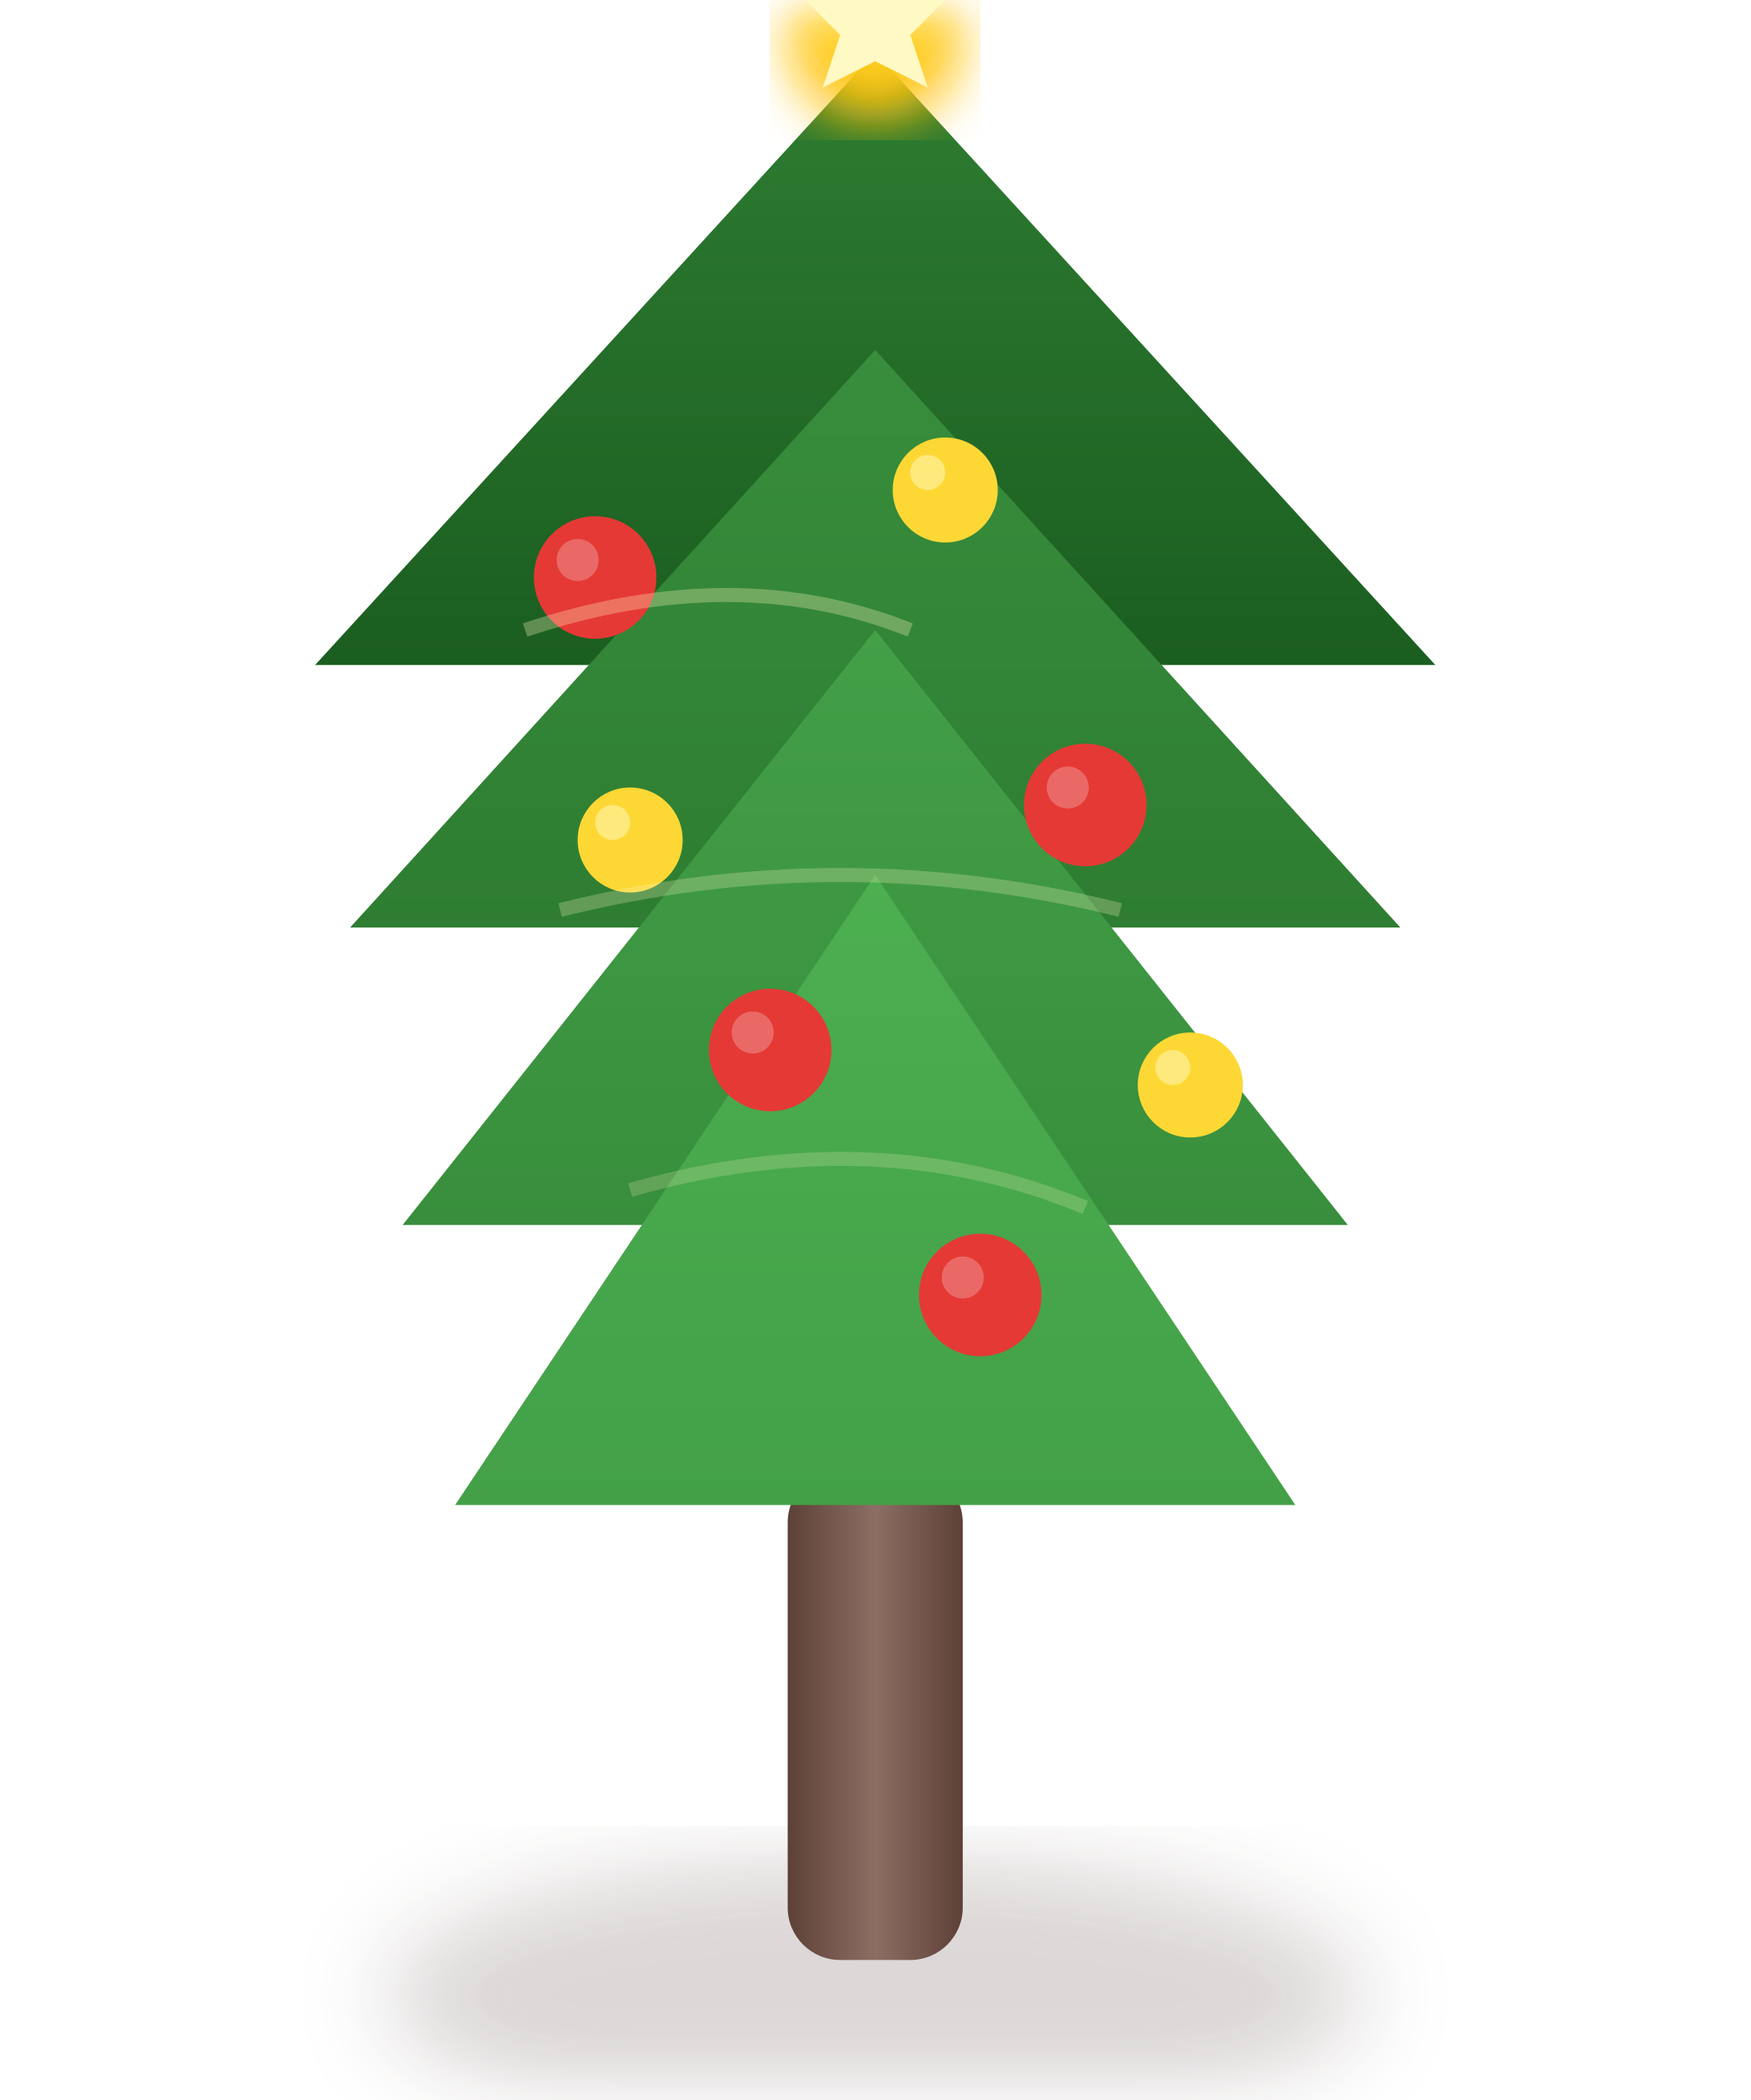
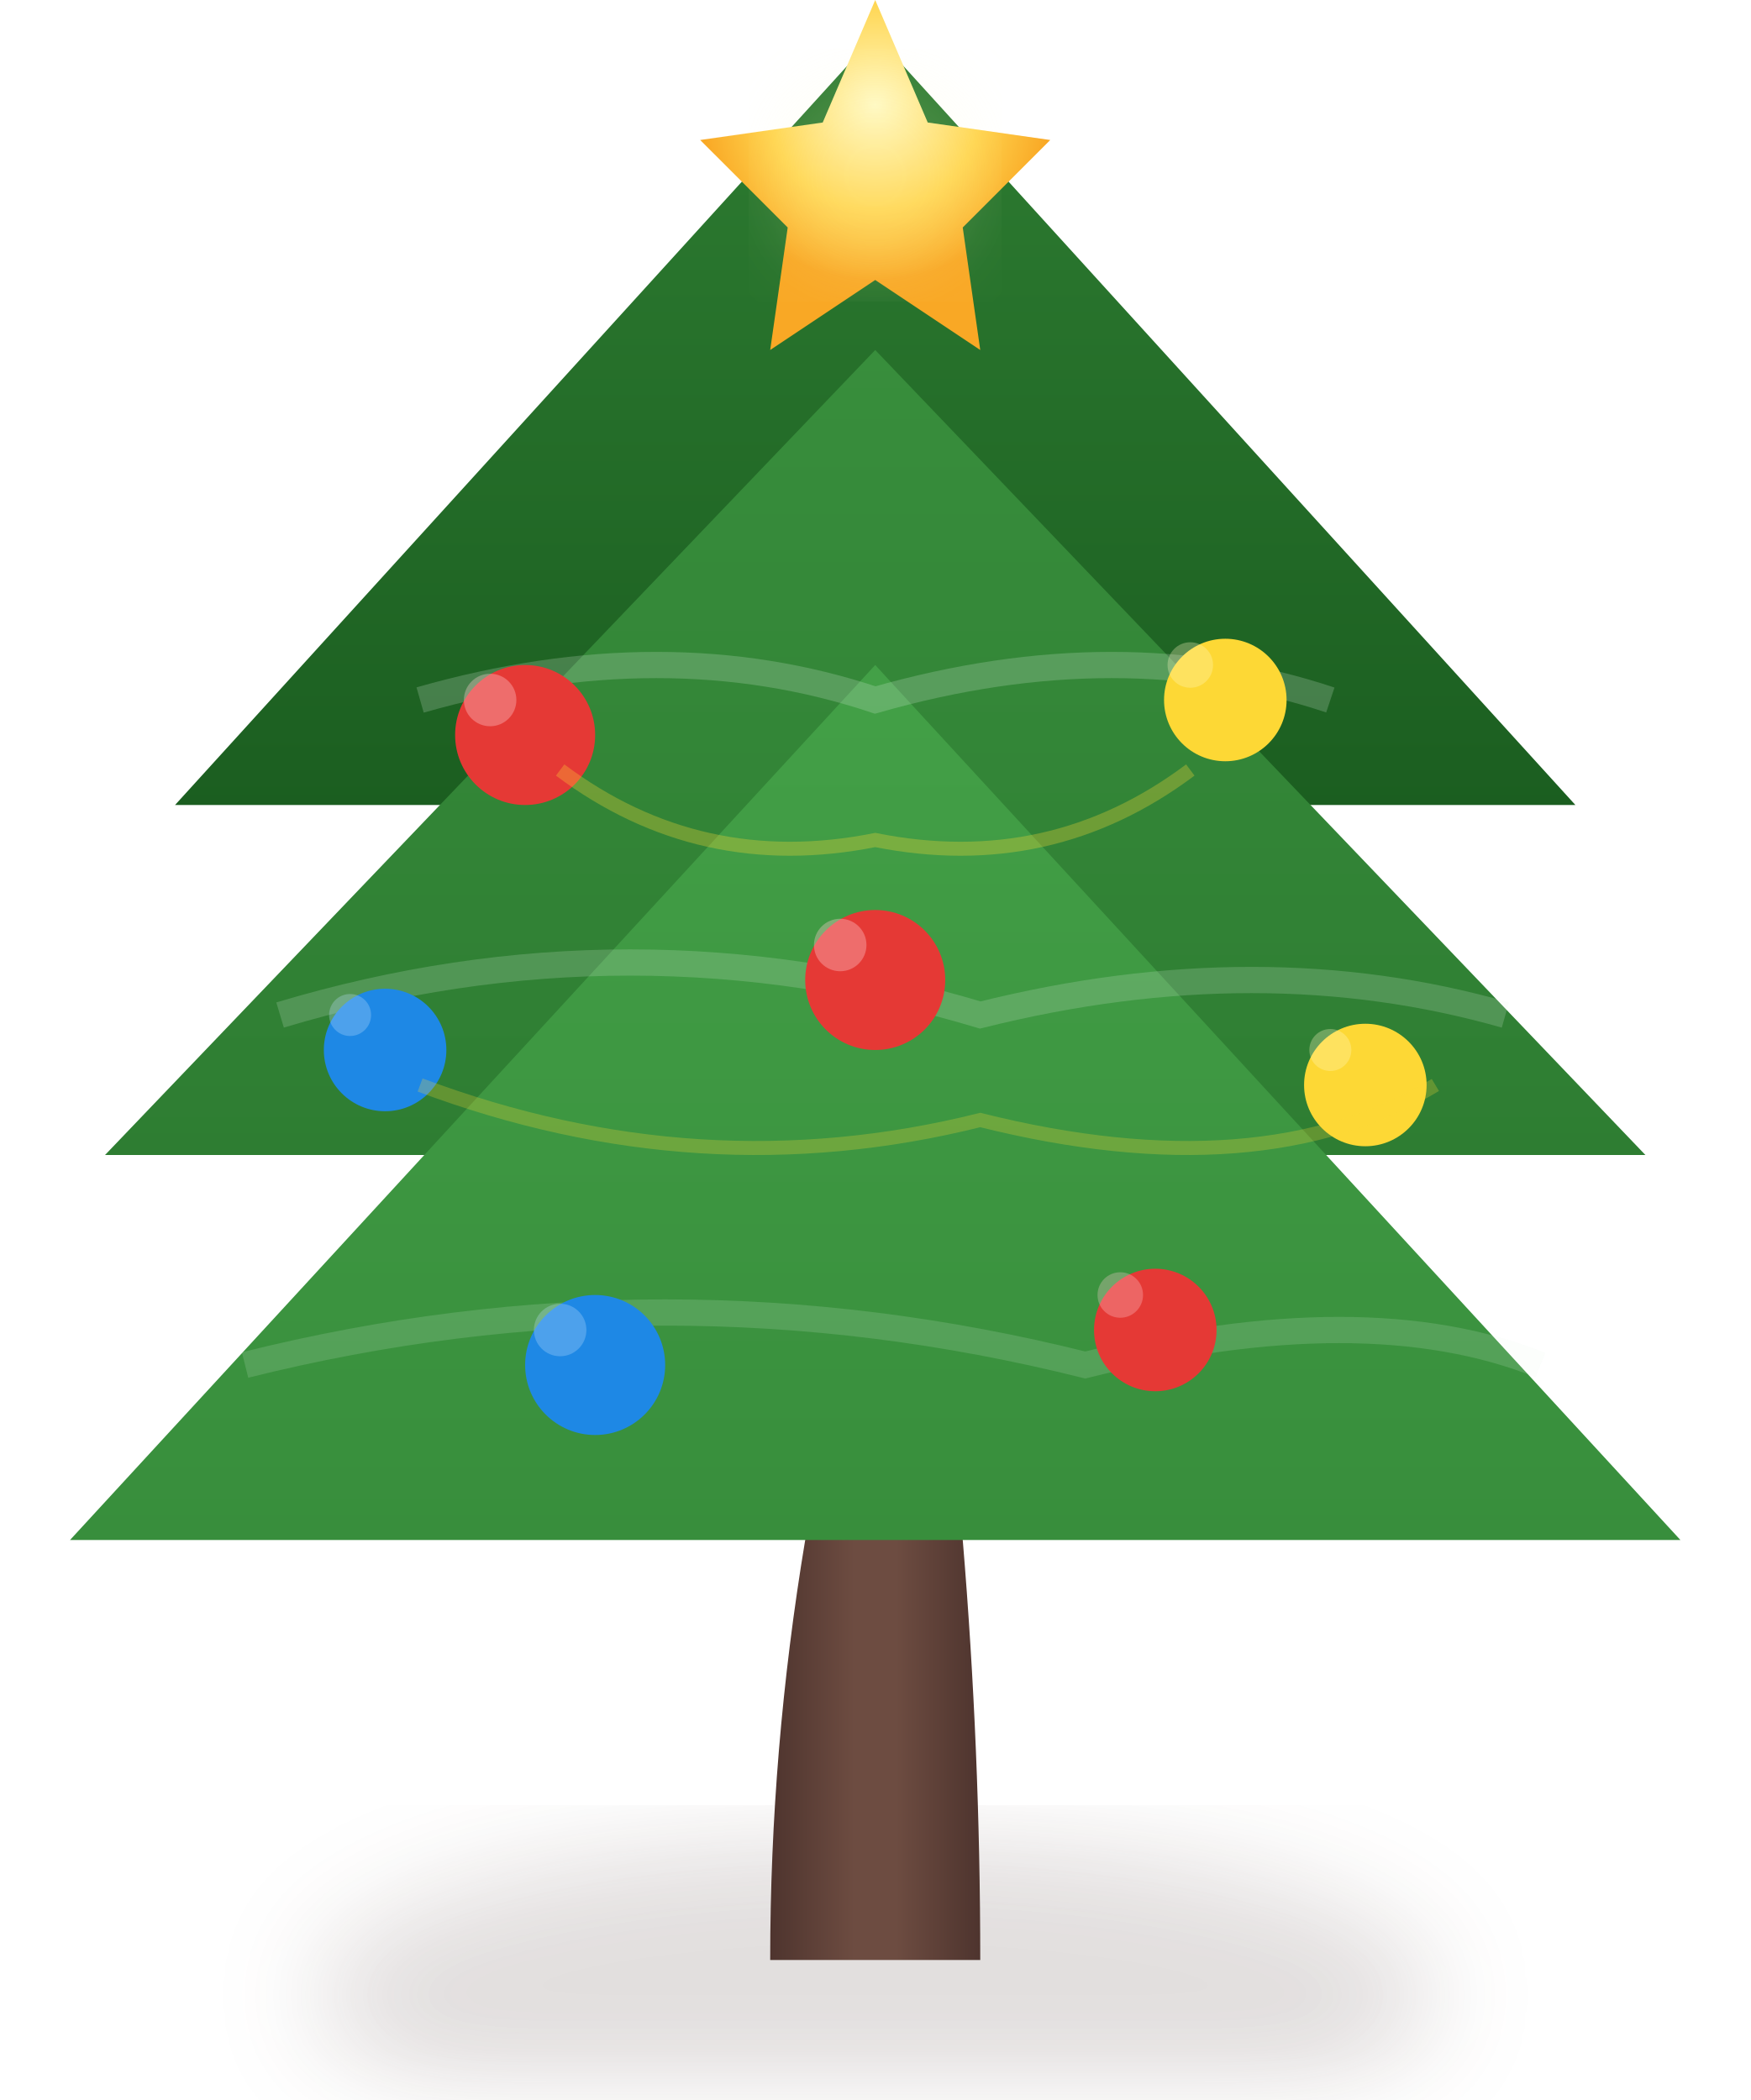
<svg xmlns="http://www.w3.org/2000/svg" viewBox="0 0 100 120">
  <defs>
    <linearGradient id="t1" x1="0" y1="0" x2="0" y2="1">
      <stop offset="0%" stop-color="#2E7D32" />
      <stop offset="100%" stop-color="#1B5E20" />
    </linearGradient>
    <linearGradient id="t2" x1="0" y1="0" x2="0" y2="1">
      <stop offset="0%" stop-color="#388E3C" />
      <stop offset="100%" stop-color="#2E7D32" />
    </linearGradient>
    <linearGradient id="t3" x1="0" y1="0" x2="0" y2="1">
      <stop offset="0%" stop-color="#43A047" />
      <stop offset="100%" stop-color="#388E3C" />
    </linearGradient>
-     <linearGradient id="t4" x1="0" y1="0" x2="0" y2="1">
-       <stop offset="0%" stop-color="#4CAF50" />
-       <stop offset="100%" stop-color="#43A047" />
+     <linearGradient id="tG" x1="0" y1="0" x2="1" y2="0">
+       <stop offset="0%" stop-color="#4E342E" />
+       <stop offset="40%" stop-color="#6D4C41" />
+       <stop offset="60%" stop-color="#6D4C41" />
+       <stop offset="100%" stop-color="#4E342E" />
    </linearGradient>
-     <linearGradient id="trG" x1="0" y1="0" x2="1" y2="0">
-       <stop offset="0%" stop-color="#5D4037" />
-       <stop offset="50%" stop-color="#8D6E63" />
-       <stop offset="100%" stop-color="#5D4037" />
-     </linearGradient>
-     <radialGradient id="stG" cx="50%" cy="30%">
-       <stop offset="0%" stop-color="#FFEE58" />
-       <stop offset="100%" stop-color="#FFC107" />
+     <radialGradient id="sG" cx="50%" cy="30%">
+       <stop offset="0%" stop-color="#FFF9C4" />
+       <stop offset="60%" stop-color="#FFD54F" />
+       <stop offset="100%" stop-color="#F9A825" />
    </radialGradient>
-     <filter id="sh">
-       <feGaussianBlur stdDeviation="2.5" />
+     <filter id="s">
+       <feGaussianBlur stdDeviation="3" />
    </filter>
    <filter id="gl">
-       <feGaussianBlur stdDeviation="1.5" />
+       <feGaussianBlur stdDeviation="2" />
    </filter>
  </defs>
-   <ellipse cx="50" cy="114" rx="28" ry="8" fill="#3E2723" opacity="0.18" filter="url(#sh)" />
-   <rect x="45" y="84" width="10" height="28" rx="3" fill="url(#trG)" />
-   <polygon points="50,3 18,38 82,38" fill="url(#t1)" />
-   <polygon points="50,20 20,53 80,53" fill="url(#t2)" />
-   <polygon points="50,36 23,70 77,70" fill="url(#t3)" />
-   <polygon points="50,50 26,86 74,86" fill="url(#t4)" />
-   <circle cx="50" cy="2" r="5" fill="url(#stG)" filter="url(#gl)" />
-   <polygon points="50,-3 51.5,0 54,0 52,2 53,5 50,3.5 47,5 48,2 46,0 48.5,0" fill="#FFF9C4" />
-   <circle cx="34" cy="33" r="3.5" fill="#E53935" />
-   <circle cx="33" cy="32" r="1.2" fill="#EF9A9A" opacity="0.5" />
-   <circle cx="62" cy="46" r="3.5" fill="#E53935" />
-   <circle cx="61" cy="45" r="1.2" fill="#EF9A9A" opacity="0.5" />
-   <circle cx="44" cy="60" r="3.5" fill="#E53935" />
-   <circle cx="43" cy="59" r="1.2" fill="#EF9A9A" opacity="0.5" />
-   <circle cx="56" cy="74" r="3.5" fill="#E53935" />
-   <circle cx="55" cy="73" r="1.2" fill="#EF9A9A" opacity="0.5" />
-   <circle cx="68" cy="62" r="3" fill="#FDD835" />
-   <circle cx="67" cy="61" r="1" fill="#FFF9C4" opacity="0.5" />
-   <circle cx="36" cy="48" r="3" fill="#FDD835" />
-   <circle cx="35" cy="47" r="1" fill="#FFF9C4" opacity="0.5" />
-   <circle cx="54" cy="28" r="3" fill="#FDD835" />
-   <circle cx="53" cy="27" r="1" fill="#FFF9C4" opacity="0.5" />
-   <path d="M30 36 Q42 32 52 36" stroke="#FFF9C4" stroke-width="0.8" fill="none" opacity="0.3" />
-   <path d="M32 52 Q48 48 64 52" stroke="#FFF9C4" stroke-width="0.8" fill="none" opacity="0.25" />
-   <path d="M36 68 Q50 64 62 69" stroke="#FFF9C4" stroke-width="0.8" fill="none" opacity="0.2" />
+   <ellipse cx="50" cy="114" rx="32" ry="9" fill="#3E2723" opacity="0.15" filter="url(#s)" />
+   <path d="M44 112 Q44 100 46 88 Q48 86 52 86 Q54 86 55 88 Q56 100 56 112Z" fill="url(#tG)" />
+   <path d="M50 2 L10 46 L90 46 Z" fill="url(#t1)" />
+   <path d="M50 20 L6 66 L94 66 Z" fill="url(#t2)" />
+   <path d="M50 38 L4 88 L96 88 Z" fill="url(#t3)" />
+   <path d="M24 40 Q38 36 50 40 Q64 36 76 40" stroke="#E8F5E9" stroke-width="1.5" fill="none" opacity="0.2" />
+   <path d="M16 58 Q36 52 56 58 Q72 54 86 58" stroke="#E8F5E9" stroke-width="1.5" fill="none" opacity="0.18" />
+   <path d="M14 78 Q38 72 62 78 Q78 74 88 78" stroke="#E8F5E9" stroke-width="1.5" fill="none" opacity="0.15" />
+   <polygon points="50,0 53,7 60,8 55,13 56,20 50,16 44,20 45,13 40,8 47,7" fill="url(#sG)" />
+   <circle cx="50" cy="10" r="6" fill="#FFF9C4" opacity="0.15" filter="url(#gl)" />
+   <circle cx="30" cy="42" r="4" fill="#E53935" />
+   <circle cx="28" cy="40" r="1.5" fill="#FFCDD2" opacity="0.35" />
+   <circle cx="70" cy="40" r="3.5" fill="#FDD835" />
+   <circle cx="68" cy="38" r="1.3" fill="#FFF9C4" opacity="0.3" />
+   <circle cx="22" cy="60" r="3.5" fill="#1E88E5" />
+   <circle cx="20" cy="58" r="1.2" fill="#BBDEFB" opacity="0.3" />
+   <circle cx="50" cy="56" r="4" fill="#E53935" />
+   <circle cx="48" cy="54" r="1.5" fill="#FFCDD2" opacity="0.35" />
+   <circle cx="78" cy="62" r="3.5" fill="#FDD835" />
+   <circle cx="76" cy="60" r="1.2" fill="#FFF9C4" opacity="0.3" />
+   <circle cx="34" cy="78" r="4" fill="#1E88E5" />
+   <circle cx="32" cy="76" r="1.5" fill="#BBDEFB" opacity="0.3" />
+   <circle cx="66" cy="76" r="3.5" fill="#E53935" />
+   <circle cx="64" cy="74" r="1.3" fill="#FFCDD2" opacity="0.3" />
+   <path d="M32 44 Q40 50 50 48 Q60 50 68 44" stroke="#FDD835" stroke-width="0.8" fill="none" opacity="0.3" />
+   <path d="M24 62 Q40 68 56 64 Q72 68 82 62" stroke="#FDD835" stroke-width="0.8" fill="none" opacity="0.25" />
</svg>
